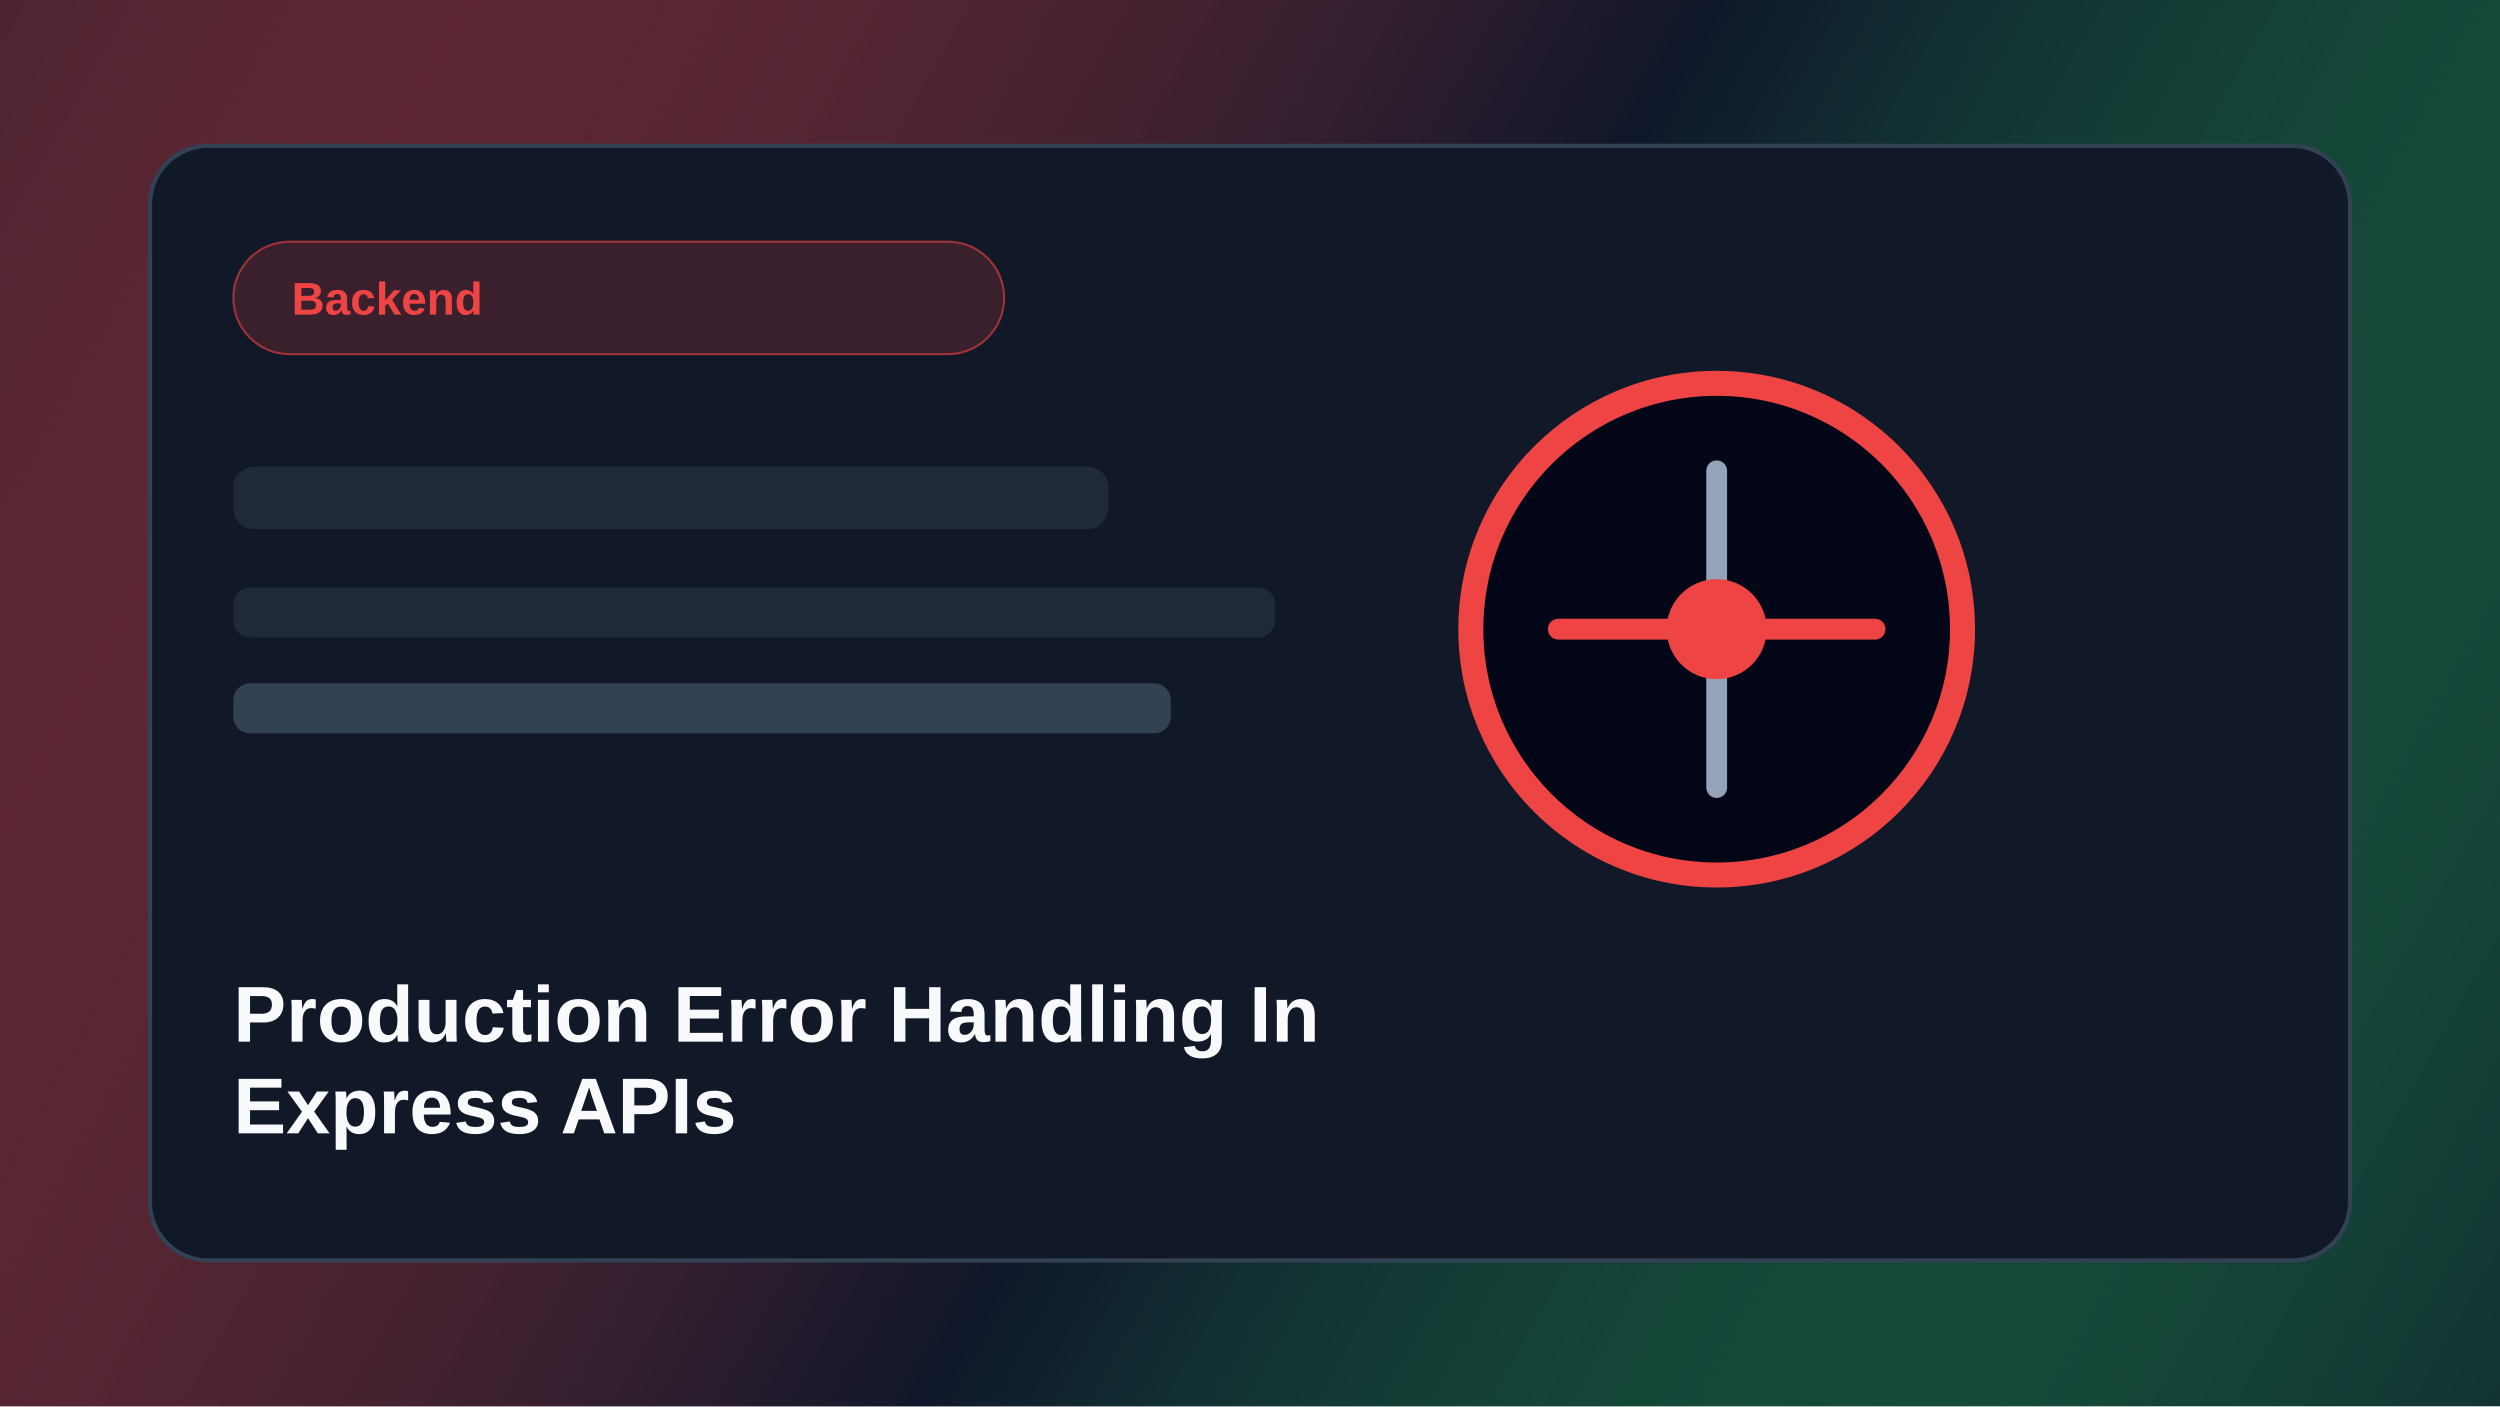
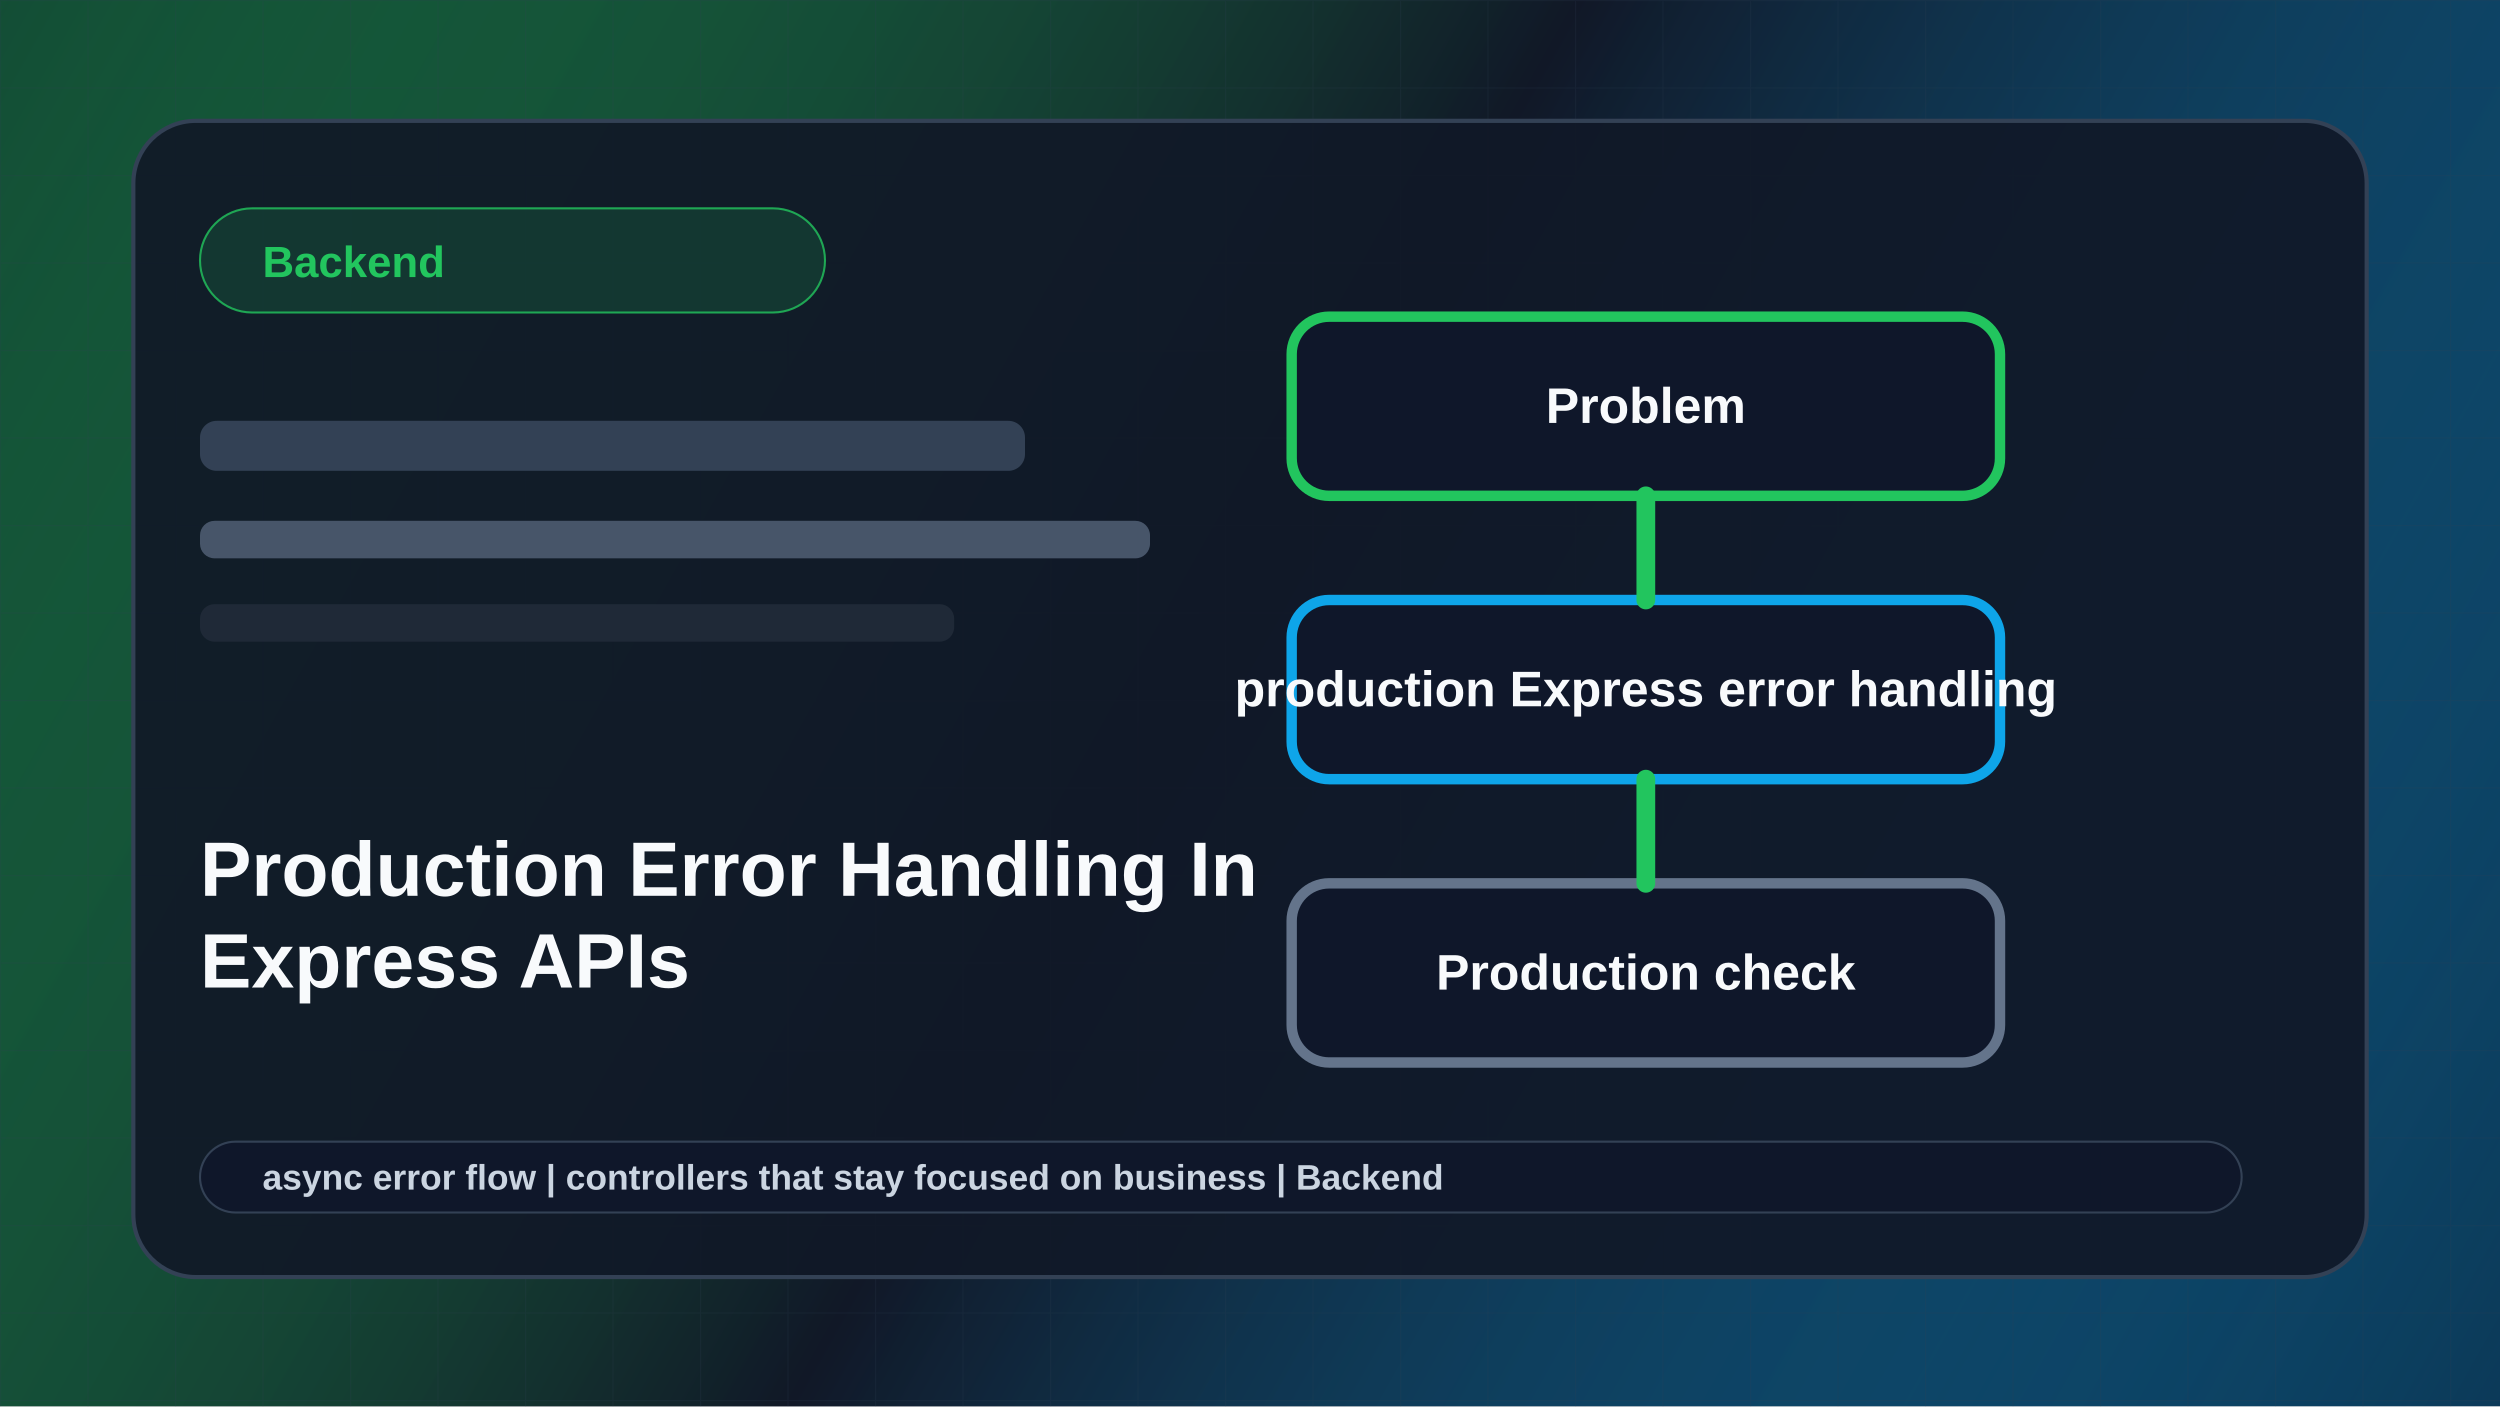
- <svg xmlns="http://www.w3.org/2000/svg" width="1200" height="675" viewBox="0 0 1200 675" fill="none">
-   <rect width="1200" height="675" fill="#0F172A" />
-   <rect width="1200" height="675" fill="url(#bg)" />
-   <rect x="72" y="70" width="1056" height="535" rx="28" fill="#111827" stroke="#334155" stroke-width="2" />
-   <rect x="112" y="116" width="370" height="54" rx="27" fill="#EF4444" fill-opacity="0.18" stroke="#EF4444" stroke-opacity="0.6" />
-   <text x="140" y="151" fill="#EF4444" font-family="Arial, sans-serif" font-size="22" font-weight="700">Backend</text>
-   <rect x="112" y="224" width="420" height="30" rx="10" fill="#1F2937" />
-   <rect x="112" y="282" width="500" height="24" rx="8" fill="#1F2937" />
-   <rect x="112" y="328" width="450" height="24" rx="8" fill="#334155" />
-   <circle cx="824" cy="302" r="118" fill="#020617" stroke="#EF4444" stroke-width="12" />
-   <path d="M748 302H900" stroke="#EF4444" stroke-width="10" stroke-linecap="round" />
-   <path d="M824 226V378" stroke="#94A3B8" stroke-width="10" stroke-linecap="round" />
-   <circle cx="824" cy="302" r="24" fill="#EF4444" />
-   <text x="112" y="500" fill="#F8FAFC" font-family="Arial, sans-serif" font-size="38" font-weight="700">Production Error Handling In</text>
-   <text x="112" y="544" fill="#F8FAFC" font-family="Arial, sans-serif" font-size="38" font-weight="700">Express APIs</text>
+ <svg xmlns="http://www.w3.org/2000/svg" width="1200" height="675" viewBox="0 0 1200 675" role="img" aria-labelledby="title desc">
  <defs>
    <linearGradient id="bg" x1="0" y1="0" x2="1200" y2="675" gradientUnits="userSpaceOnUse">
-       <stop stop-color="#EF4444" stop-opacity="0.28" />
-       <stop offset="0.52" stop-color="#0F172A" stop-opacity="0.96" />
-       <stop offset="1" stop-color="#22C55E" stop-opacity="0.16" />
+       <stop stop-color="#22C55E" stop-opacity="0.34" />
+       <stop offset="0.48" stop-color="#111827" stop-opacity="1" />
+       <stop offset="1" stop-color="#0EA5E9" stop-opacity="0.28" />
    </linearGradient>
+     <pattern id="grid" width="42" height="42" patternUnits="userSpaceOnUse">
+       <path d="M42 0H0V42" fill="none" stroke="#334155" stroke-opacity="0.35" />
+     </pattern>
  </defs>
+   <rect width="1200" height="675" fill="#0B1020" />
+   <rect width="1200" height="675" fill="url(#bg)" />
+   <rect width="1200" height="675" fill="url(#grid)" opacity="0.55" />
+   <rect x="64" y="58" width="1072" height="555" rx="30" fill="#111827" fill-opacity="0.92" stroke="#334155" stroke-width="2" />
+   <rect x="96" y="100" width="300" height="50" rx="25" fill="#22C55E" fill-opacity="0.16" stroke="#22C55E" stroke-opacity="0.8" />
+   <text x="126" y="133" fill="#22C55E" font-family="Arial, sans-serif" font-size="21" font-weight="800">Backend</text>
+   <rect x="96" y="202" width="396" height="24" rx="8" fill="#334155" />
+   <rect x="96" y="250" width="456" height="18" rx="7" fill="#475569" />
+   <rect x="96" y="290" width="362" height="18" rx="7" fill="#1F2937" />
+   <rect x="620" y="152" width="340" height="86" rx="18" fill="#0F172A" stroke="#22C55E" stroke-width="5" />
+   <rect x="620" y="288" width="340" height="86" rx="18" fill="#0F172A" stroke="#0EA5E9" stroke-width="5" />
+   <rect x="620" y="424" width="340" height="86" rx="18" fill="#0F172A" stroke="#64748B" stroke-width="5" />
+   <path d="M790 238v50M790 374v50" stroke="#22C55E" stroke-width="9" stroke-linecap="round" />
+   <text x="790" y="203" text-anchor="middle" fill="#F8FAFC" font-family="Arial" font-size="24" font-weight="700">Problem</text>
+   <text x="790" y="339" text-anchor="middle" fill="#F8FAFC" font-family="Arial" font-size="24" font-weight="700">production Express error handling</text>
+   <text x="790" y="475" text-anchor="middle" fill="#F8FAFC" font-family="Arial" font-size="24" font-weight="700">Production check</text>
+   <rect x="96" y="548" width="980" height="34" rx="17" fill="#0F172A" stroke="#334155" />
+   <text x="126" y="571" fill="#CBD5E1" font-family="Arial, sans-serif" font-size="17" font-weight="700">async error flow  |  controllers that stay focused on business  |  Backend</text>
+   <text x="96" y="430" fill="#F8FAFC" font-family="Arial, sans-serif" font-size="37" font-weight="800">Production Error Handling In</text>
+   <text x="96" y="474" fill="#F8FAFC" font-family="Arial, sans-serif" font-size="37" font-weight="800">Express APIs</text>
</svg>
